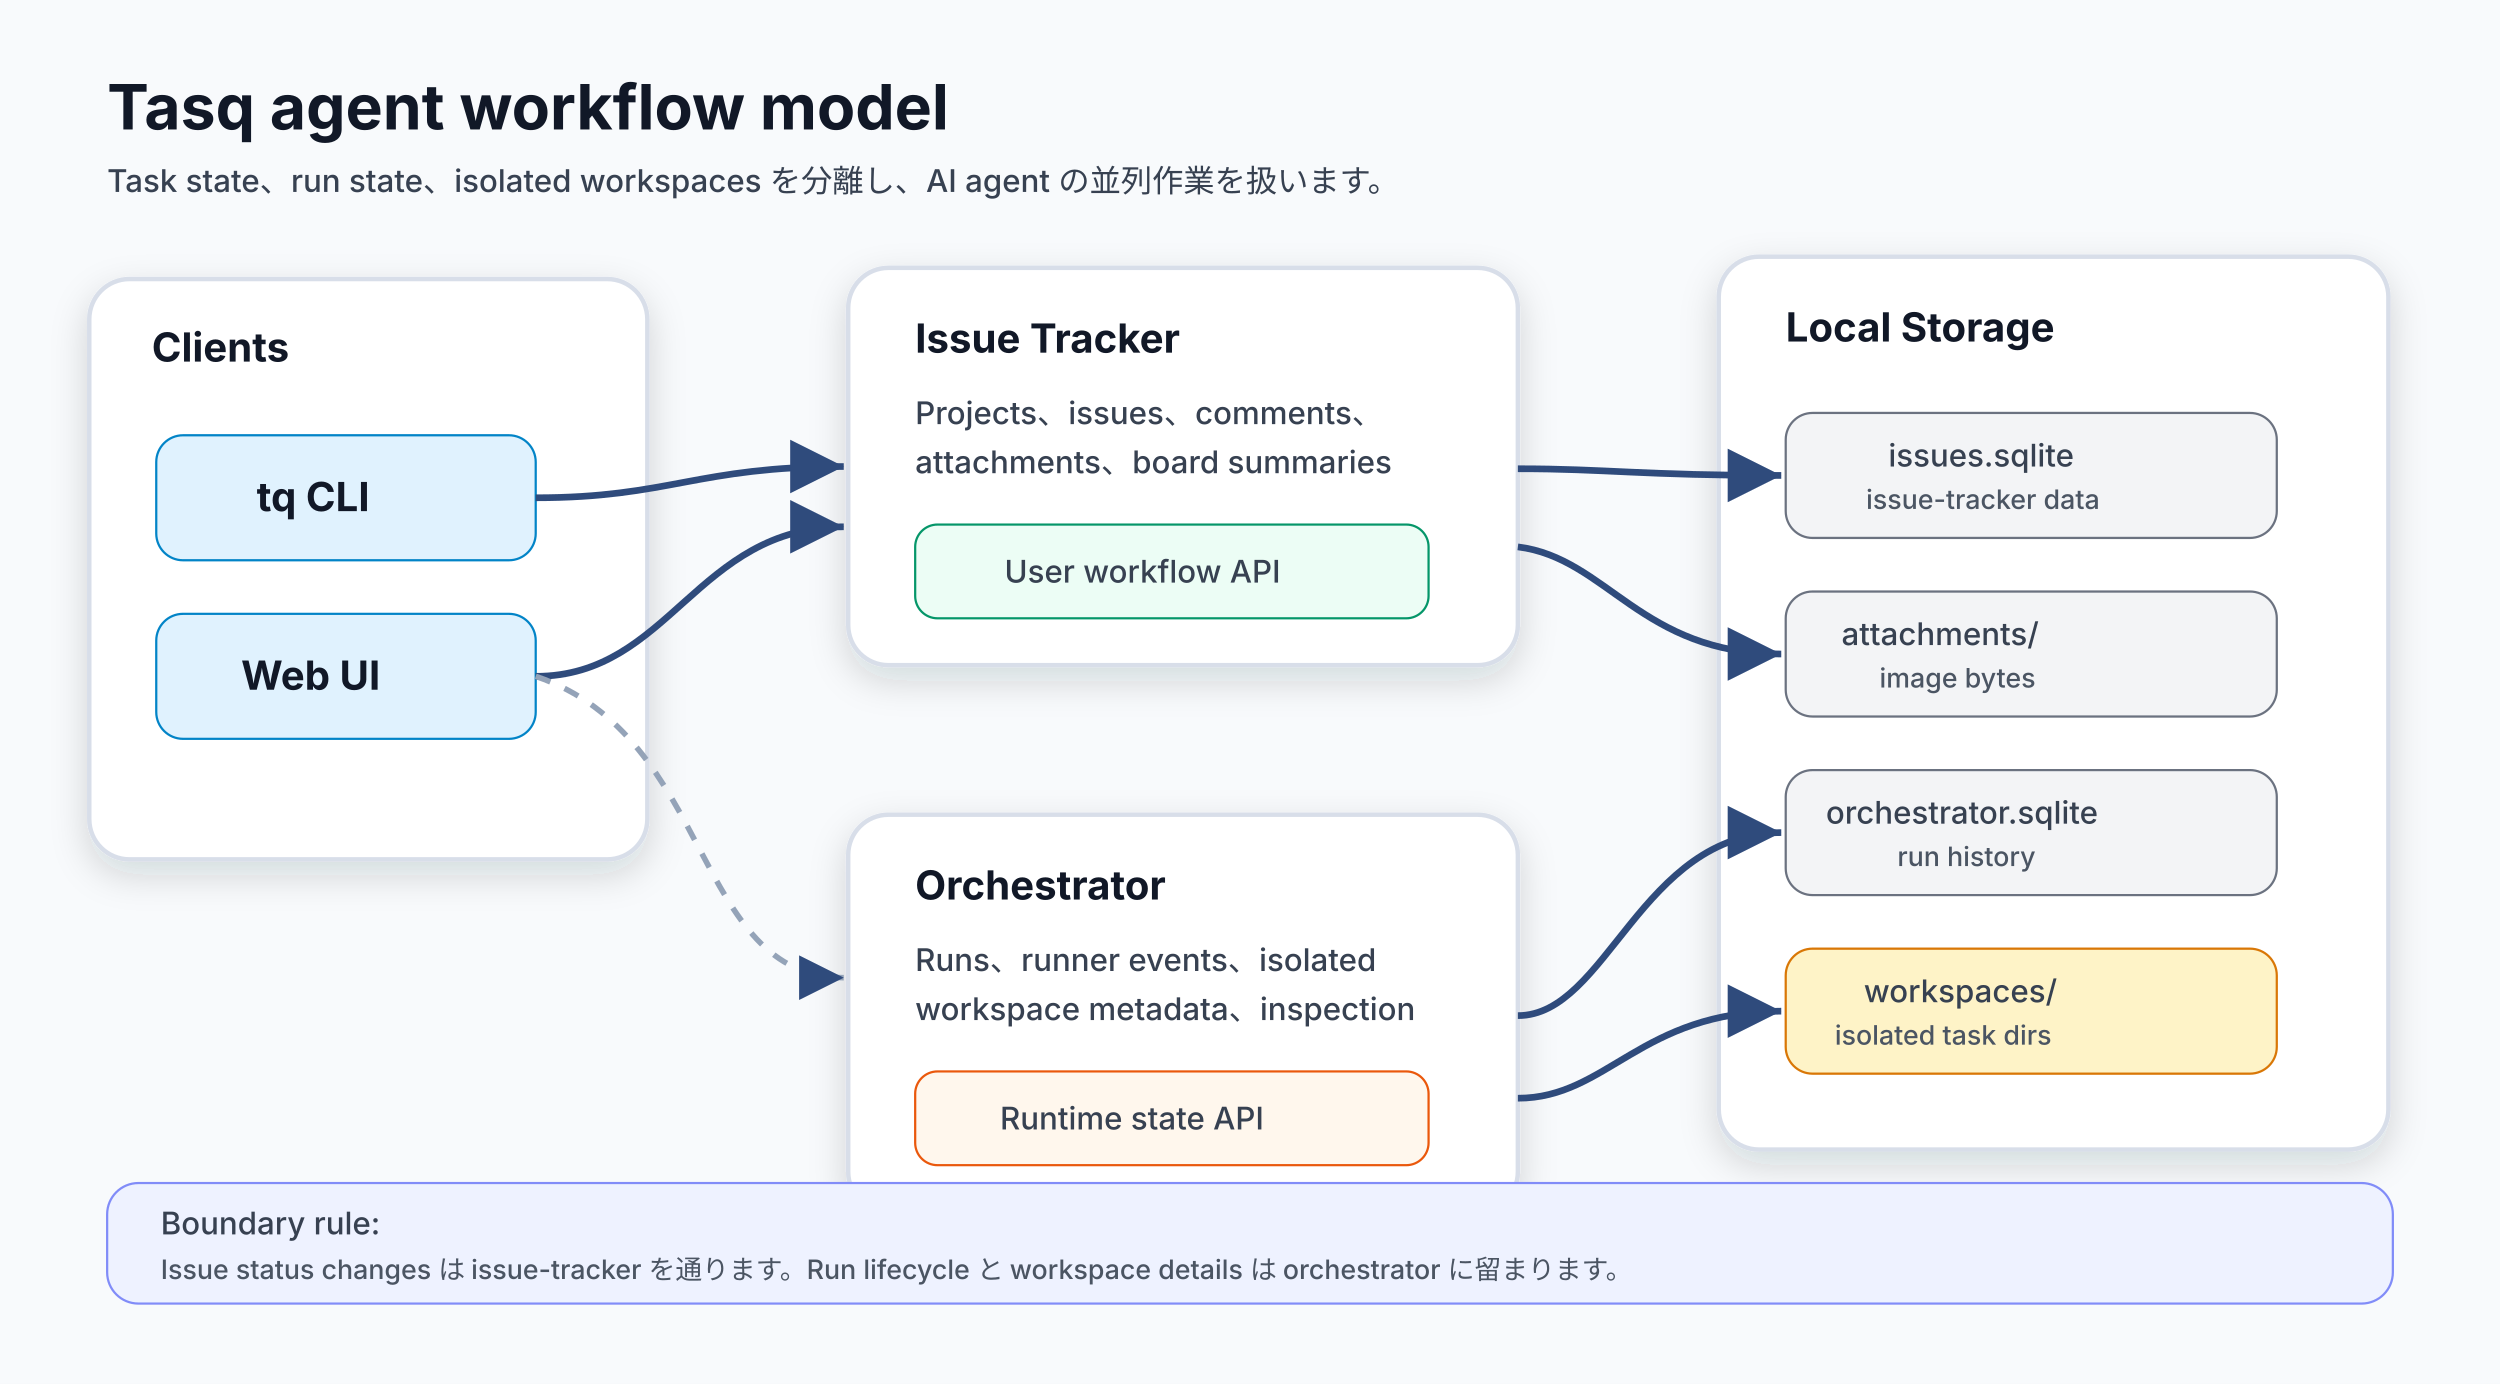
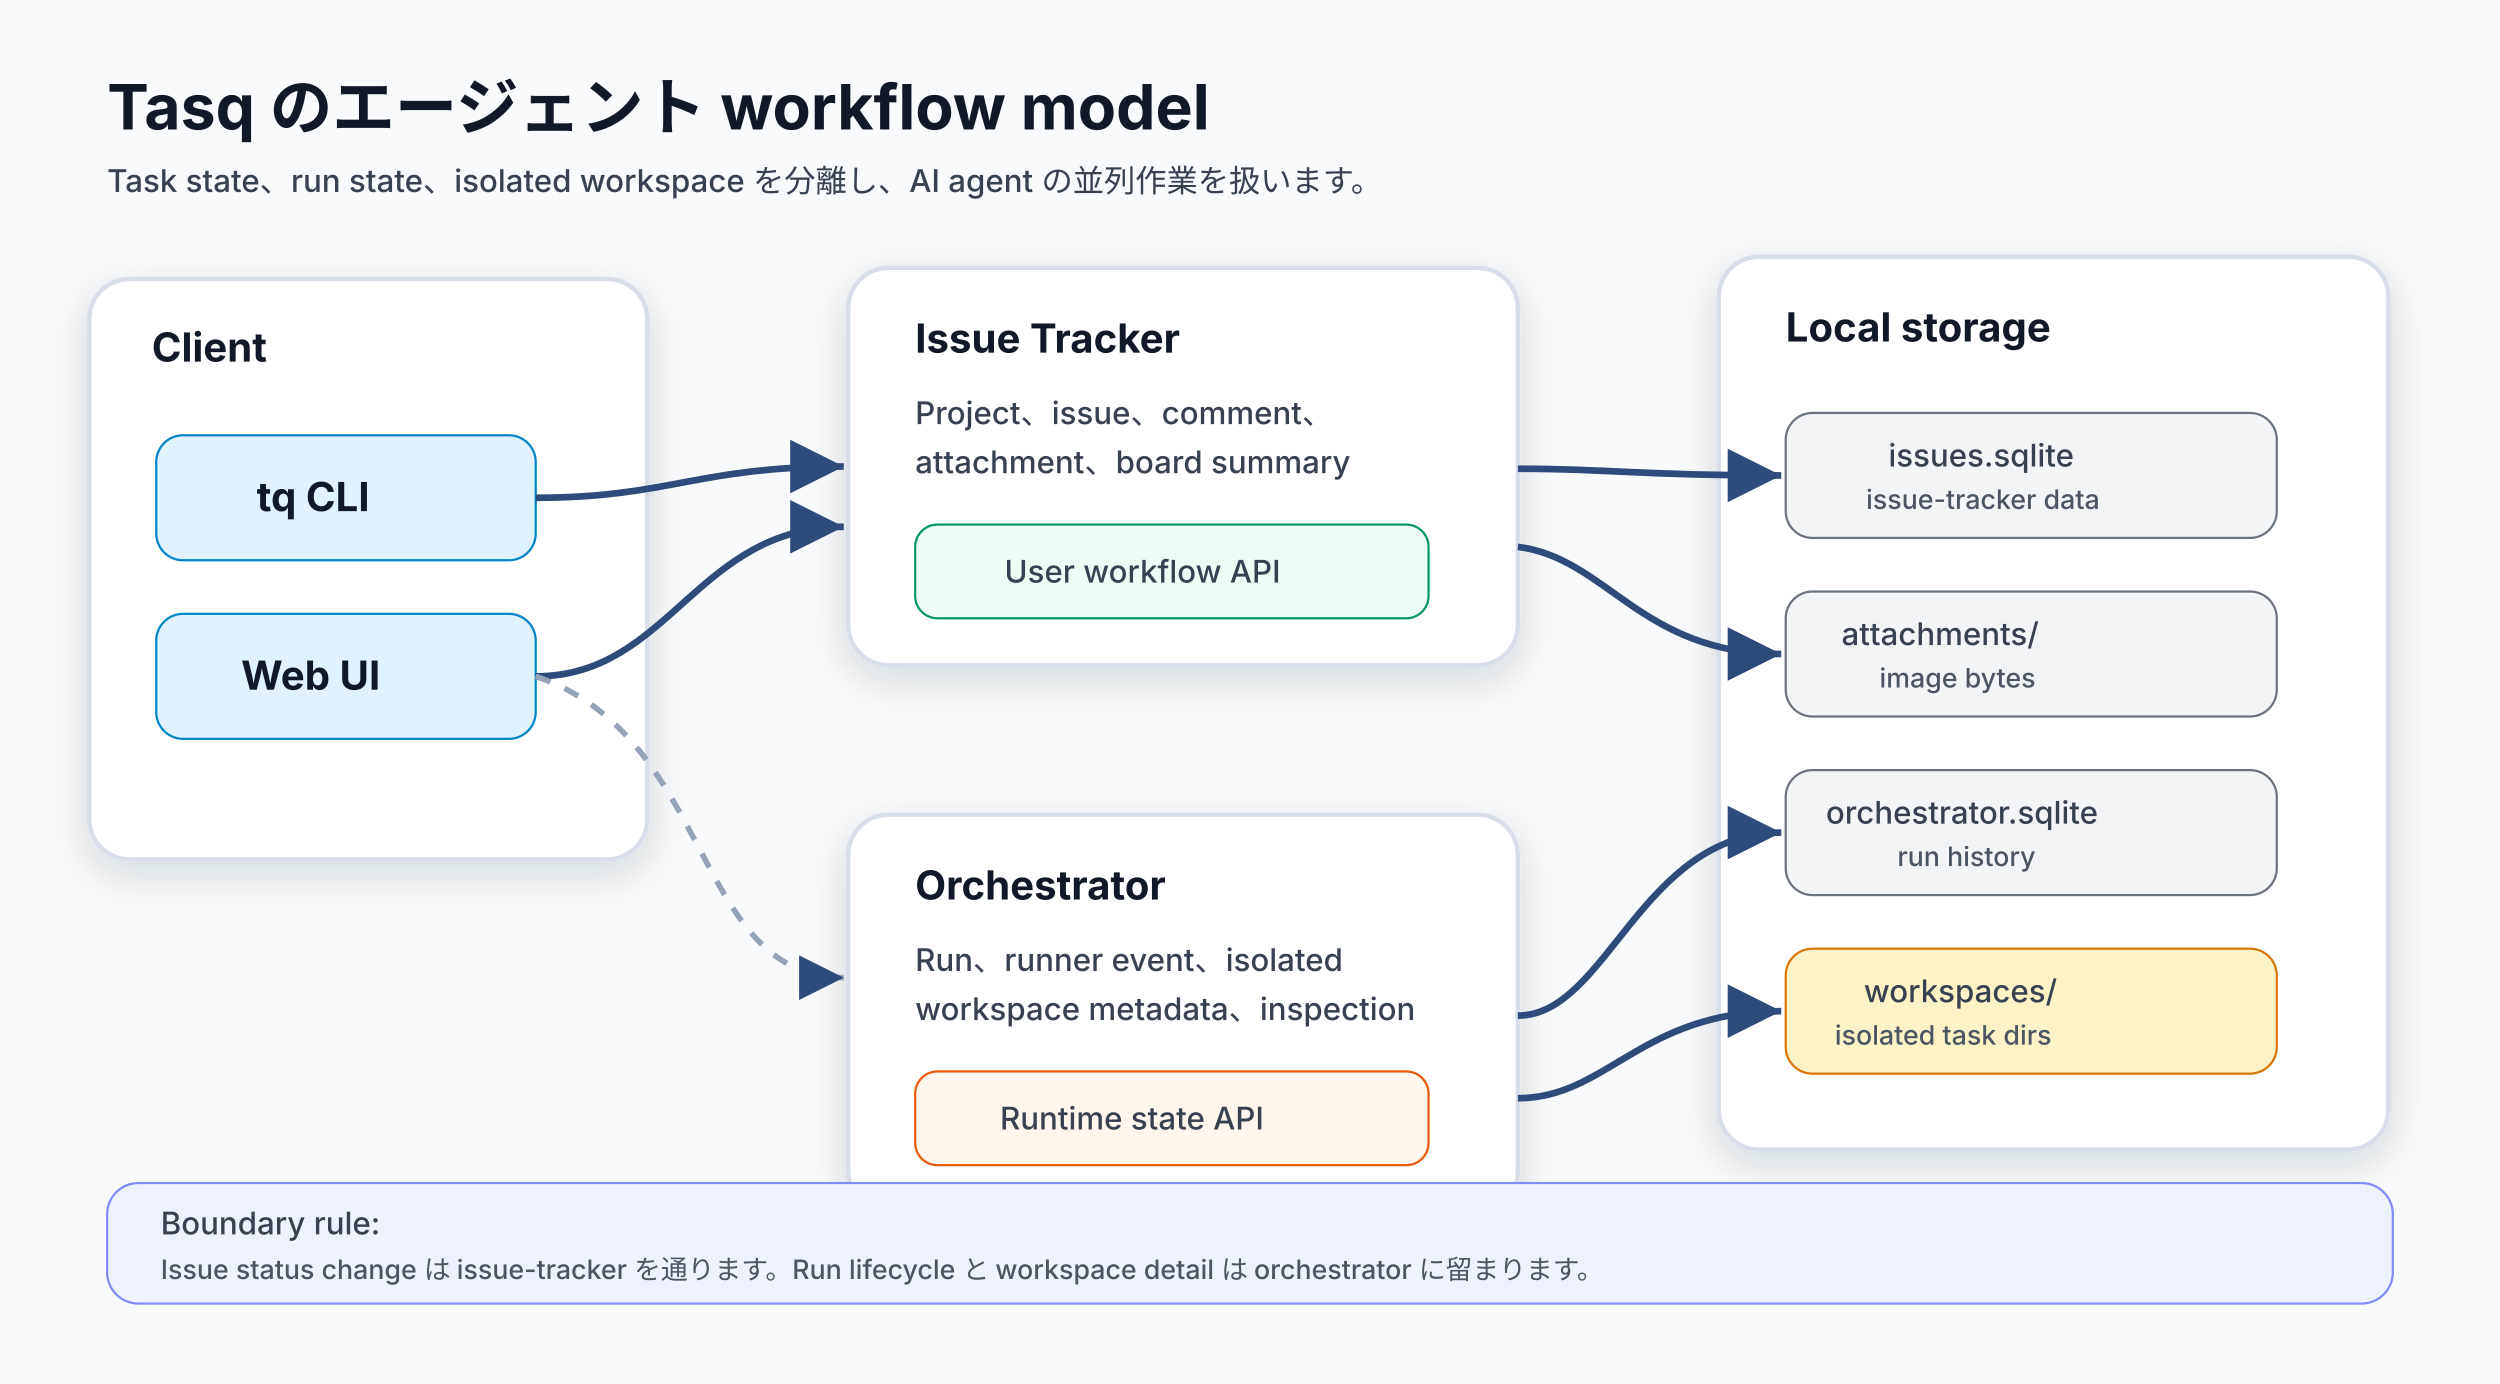
<svg xmlns="http://www.w3.org/2000/svg" width="1120" height="620" viewBox="0 0 1120 620" role="img" aria-labelledby="title desc">
  <defs>
    <marker id="arrow" markerWidth="12" markerHeight="12" refX="10" refY="6" orient="auto">
      <path d="M2,2 L10,6 L2,10 Z" fill="#2f4b7c" />
    </marker>
    <filter id="shadow" x="-20%" y="-20%" width="140%" height="140%">
      <feDropShadow dx="0" dy="6" stdDeviation="8" flood-color="#1f2937" flood-opacity="0.16" />
    </filter>
    <style>
      .bg { fill: #f8fafc; }
      .panel { fill: #ffffff; stroke: #d8dee9; stroke-width: 2; rx: 18; filter: url(#shadow); }
      .client { fill: #e0f2fe; stroke: #0284c7; }
      .tracker { fill: #ecfdf5; stroke: #059669; }
      .orchestrator { fill: #fff7ed; stroke: #ea580c; }
      .store { fill: #f3f4f6; stroke: #6b7280; }
      .workspace { fill: #fef3c7; stroke: #d97706; }
      .title { font: 700 28px system-ui, -apple-system, BlinkMacSystemFont, "Segoe UI", sans-serif; fill: #111827; }
      .label { font: 700 18px system-ui, -apple-system, BlinkMacSystemFont, "Segoe UI", sans-serif; fill: #111827; }
      .small { font: 500 14px system-ui, -apple-system, BlinkMacSystemFont, "Segoe UI", sans-serif; fill: #374151; }
      .tiny { font: 500 12px system-ui, -apple-system, BlinkMacSystemFont, "Segoe UI", sans-serif; fill: #4b5563; }
      .line { stroke: #2f4b7c; stroke-width: 3; fill: none; marker-end: url(#arrow); }
      .muted { stroke: #94a3b8; stroke-width: 2.5; stroke-dasharray: 7 7; fill: none; marker-end: url(#arrow); }
    </style>
  </defs>
  <rect class="bg" x="0" y="0" width="1120" height="620" />
-   <text class="title" x="48" y="58">Tasq agent workflow model</text>
-   <text class="small" x="48" y="86">Task state、run state、isolated workspaces を分離し、AI agent の並列作業を扱います。</text>
+   <text class="title" x="48" y="58">Tasq のエージェント workflow model</text>
+   <text class="small" x="48" y="86">Task state、run state、isolated workspace を分離し、AI agent の並列作業を扱います。</text>
  <rect class="panel" x="40" y="125" width="250" height="260" />
-   <text class="label" x="68" y="162">Clients</text>
+   <text class="label" x="68" y="162">Client</text>
  <rect class="client" x="70" y="195" width="170" height="56" rx="12" />
  <text class="label" x="115" y="229">tq CLI</text>
  <rect class="client" x="70" y="275" width="170" height="56" rx="12" />
  <text class="label" x="108" y="309">Web UI</text>
  <rect class="panel" x="380" y="120" width="300" height="178" />
  <text class="label" x="410" y="158">Issue Tracker</text>
-   <text class="small" x="410" y="190">Projects、issues、comments、</text>
-   <text class="small" x="410" y="212">attachments、board summaries</text>
+   <text class="small" x="410" y="190">Project、issue、comment、</text>
+   <text class="small" x="410" y="212">attachment、board summary</text>
  <rect class="tracker" x="410" y="235" width="230" height="42" rx="10" />
  <text class="small" x="450" y="261">User workflow API</text>
  <rect class="panel" x="380" y="365" width="300" height="178" />
  <text class="label" x="410" y="403">Orchestrator</text>
-   <text class="small" x="410" y="435">Runs、runner events、isolated</text>
+   <text class="small" x="410" y="435">Run、runner event、isolated</text>
  <text class="small" x="410" y="457">workspace metadata、inspection</text>
  <rect class="orchestrator" x="410" y="480" width="230" height="42" rx="10" />
  <text class="small" x="448" y="506">Runtime state API</text>
  <rect class="panel" x="770" y="115" width="300" height="400" />
-   <text class="label" x="800" y="153">Local Storage</text>
+   <text class="label" x="800" y="153">Local storage</text>
  <rect class="store" x="800" y="185" width="220" height="56" rx="12" />
  <text class="small" x="846" y="209">issues.sqlite</text>
  <text class="tiny" x="836" y="228">issue-tracker data</text>
  <rect class="store" x="800" y="265" width="220" height="56" rx="12" />
  <text class="small" x="825" y="289">attachments/</text>
  <text class="tiny" x="842" y="308">image bytes</text>
  <rect class="store" x="800" y="345" width="220" height="56" rx="12" />
  <text class="small" x="818" y="369">orchestrator.sqlite</text>
  <text class="tiny" x="850" y="388">run history</text>
  <rect class="workspace" x="800" y="425" width="220" height="56" rx="12" />
  <text class="small" x="835" y="449">workspaces/</text>
  <text class="tiny" x="822" y="468">isolated task dirs</text>
  <path class="line" d="M240 223 C300 223, 312 209, 378 209" />
  <path class="line" d="M240 303 C300 303, 312 236, 378 236" />
  <path class="muted" d="M240 303 C320 330, 310 438, 378 438" />
  <path class="line" d="M680 210 C720 210, 735 213, 798 213" />
  <path class="line" d="M680 245 C720 250, 735 293, 798 293" />
  <path class="line" d="M680 455 C720 455, 735 373, 798 373" />
  <path class="line" d="M680 492 C720 492, 735 453, 798 453" />
  <rect x="48" y="530" width="1024" height="54" rx="14" fill="#eef2ff" stroke="#818cf8" />
  <text class="small" x="72" y="553">Boundary rule:</text>
-   <text class="tiny" x="72" y="573">Issue status changes は issue-tracker を通ります。Run lifecycle と workspace details は orchestrator に留まります。</text>
+   <text class="tiny" x="72" y="573">Issue status change は issue-tracker を通ります。Run lifecycle と workspace detail は orchestrator に留まります。</text>
</svg>
